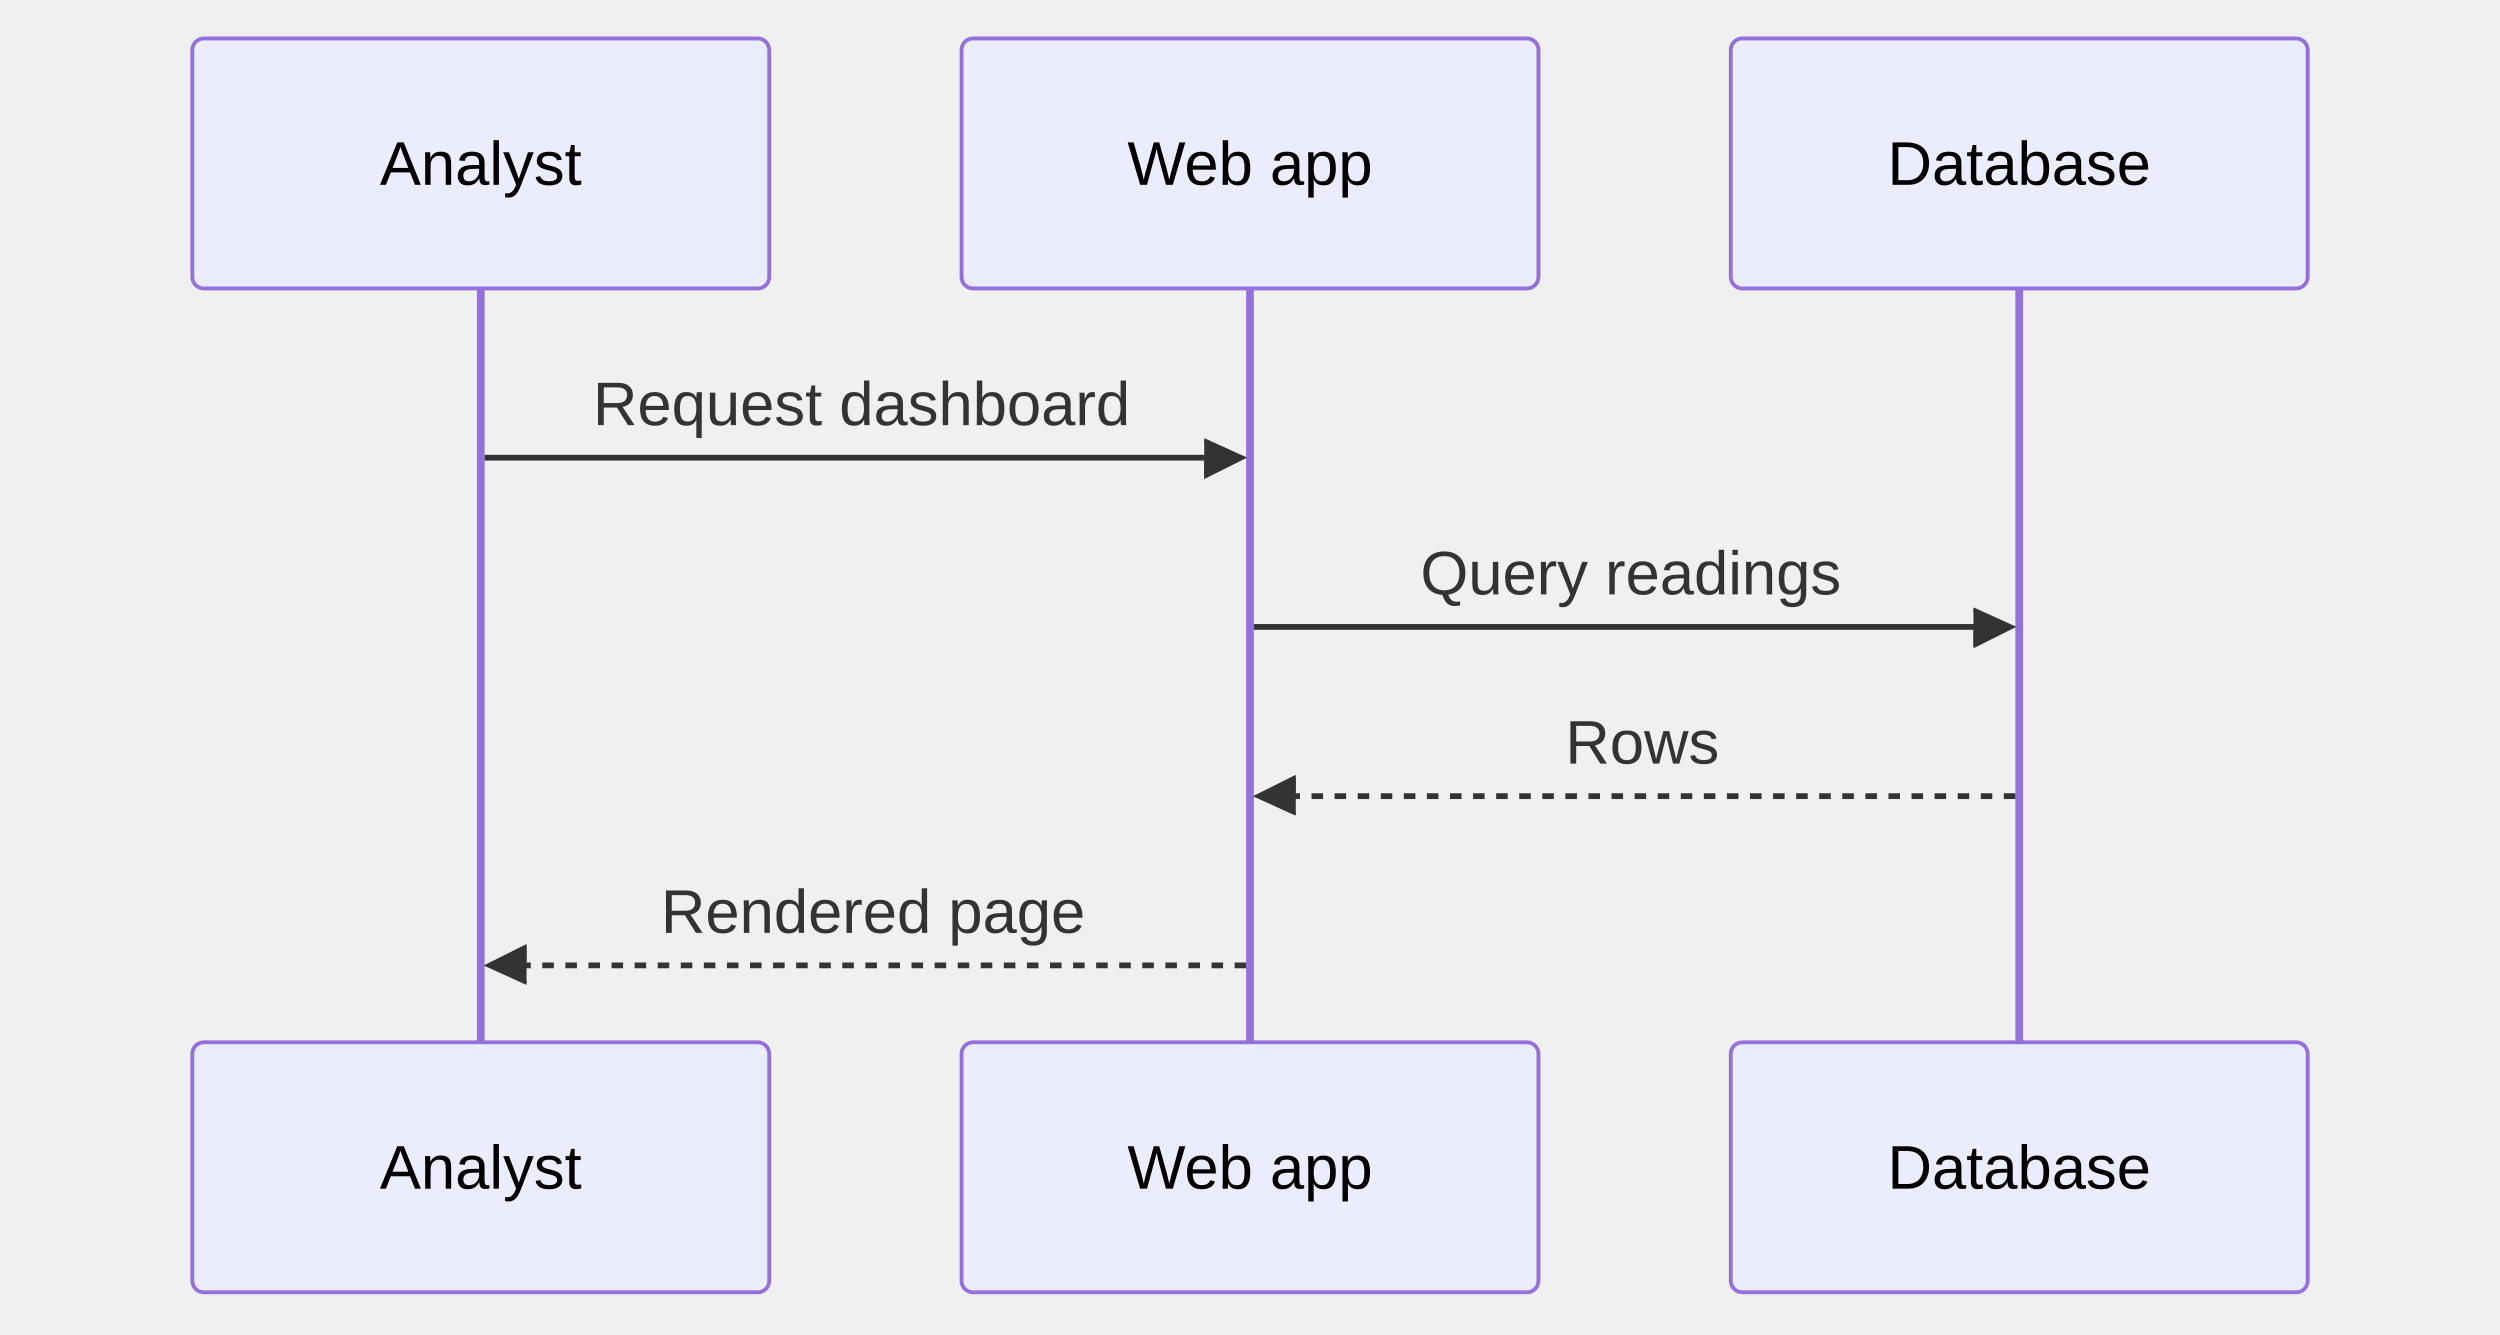
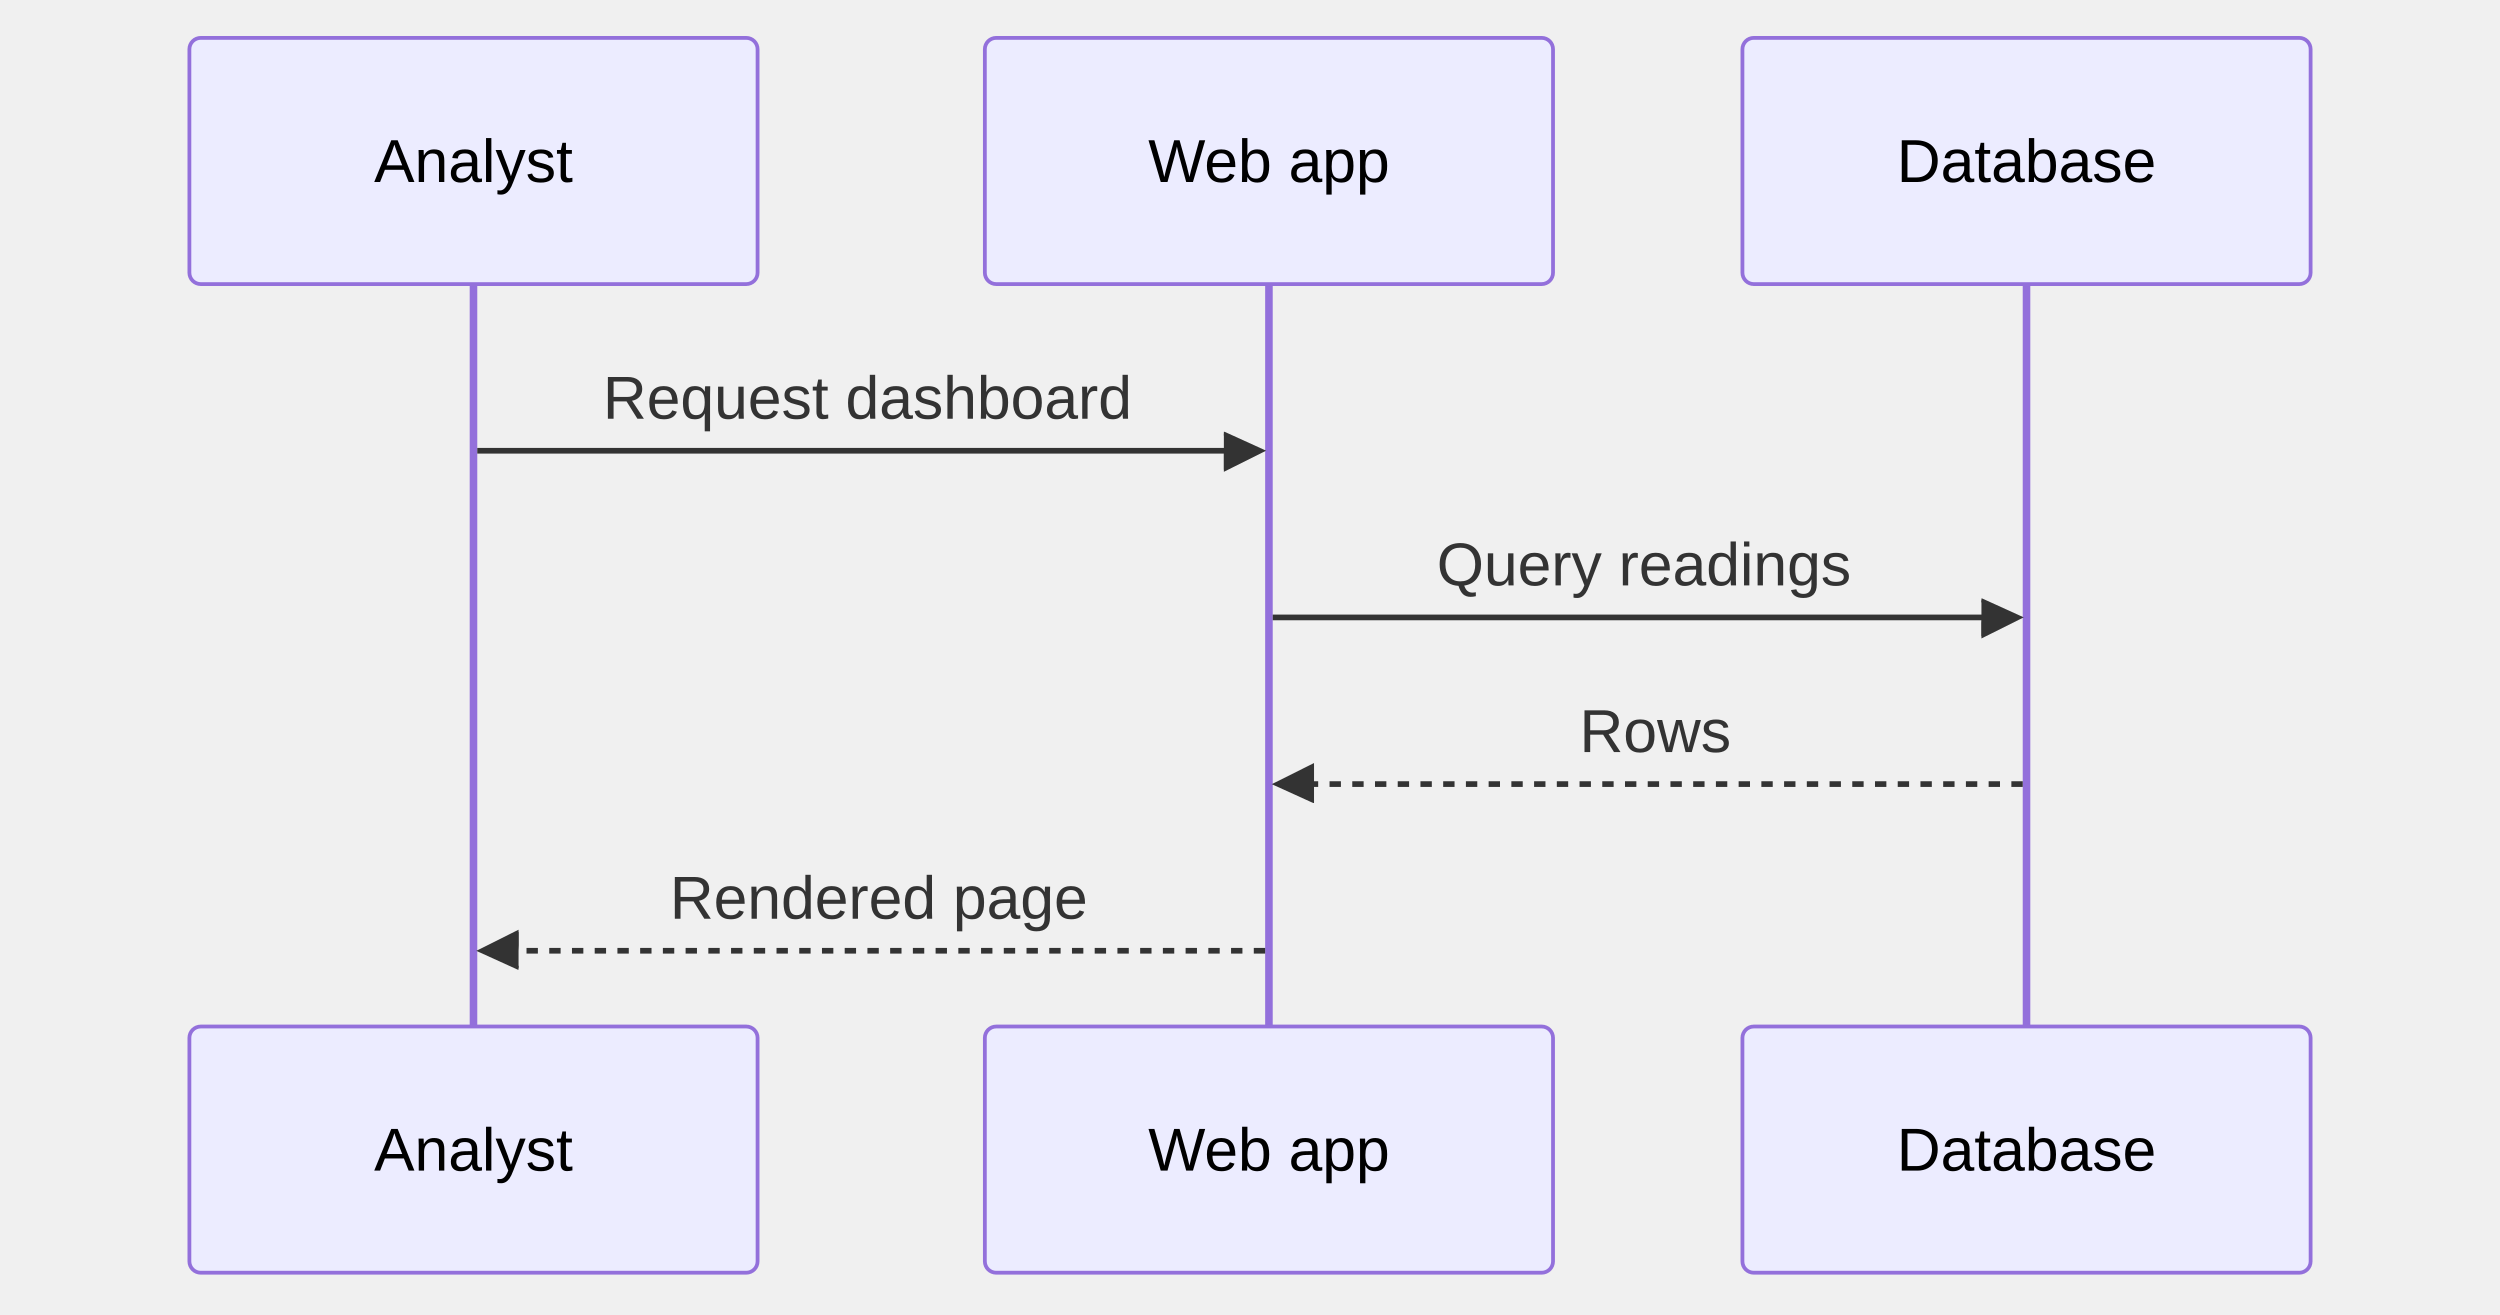
- <svg xmlns="http://www.w3.org/2000/svg" id="my-svg" width="100%" style="max-width: 650px; background-color: white;" viewBox="-50 -10 650 347" role="graphics-document document" aria-roledescription="sequence">
+ <svg xmlns="http://www.w3.org/2000/svg" id="my-svg" width="100%" style="max-width: 660px; background-color: white;" viewBox="-50 -10 660 347" role="graphics-document document" aria-roledescription="sequence">
  <g>
-     <rect x="400" y="261" fill="#eaeaea" stroke="#666" width="150" height="65" name="D" rx="3" ry="3" class="actor actor-bottom" />
-     <text x="475" y="293.5" dominant-baseline="central" alignment-baseline="central" class="actor actor-box" style="text-anchor: middle; font-size: 16px; font-weight: 400;">
-       <tspan x="475" dy="0">Database</tspan>
+     <rect x="410" y="261" fill="#eaeaea" stroke="#666" width="150" height="65" name="D" rx="3" ry="3" class="actor actor-bottom" />
+     <text x="485" y="293.5" dominant-baseline="central" alignment-baseline="central" class="actor actor-box" style="text-anchor: middle; font-size: 16px; font-weight: 400; font-family: Arial;">
+       <tspan x="485" dy="0">Database</tspan>
    </text>
  </g>
  <g>
-     <rect x="200" y="261" fill="#eaeaea" stroke="#666" width="150" height="65" name="W" rx="3" ry="3" class="actor actor-bottom" />
-     <text x="275" y="293.5" dominant-baseline="central" alignment-baseline="central" class="actor actor-box" style="text-anchor: middle; font-size: 16px; font-weight: 400;">
-       <tspan x="275" dy="0">Web app</tspan>
+     <rect x="210" y="261" fill="#eaeaea" stroke="#666" width="150" height="65" name="W" rx="3" ry="3" class="actor actor-bottom" />
+     <text x="285" y="293.5" dominant-baseline="central" alignment-baseline="central" class="actor actor-box" style="text-anchor: middle; font-size: 16px; font-weight: 400; font-family: Arial;">
+       <tspan x="285" dy="0">Web app</tspan>
    </text>
  </g>
  <g>
    <rect x="0" y="261" fill="#eaeaea" stroke="#666" width="150" height="65" name="A" rx="3" ry="3" class="actor actor-bottom" />
-     <text x="75" y="293.5" dominant-baseline="central" alignment-baseline="central" class="actor actor-box" style="text-anchor: middle; font-size: 16px; font-weight: 400;">
+     <text x="75" y="293.5" dominant-baseline="central" alignment-baseline="central" class="actor actor-box" style="text-anchor: middle; font-size: 16px; font-weight: 400; font-family: Arial;">
      <tspan x="75" dy="0">Analyst</tspan>
    </text>
  </g>
  <g>
-     <line id="actor2" x1="475" y1="65" x2="475" y2="261" class="actor-line 200" stroke-width="0.5px" stroke="#999" name="D" data-et="life-line" data-id="D" />
+     <line id="actor2" x1="485" y1="65" x2="485" y2="261" class="actor-line 200" stroke-width="0.5px" stroke="#999" name="D" data-et="life-line" data-id="D" />
    <g id="root-2" data-et="participant" data-type="participant" data-id="D">
-       <rect x="400" y="0" fill="#eaeaea" stroke="#666" width="150" height="65" name="D" rx="3" ry="3" class="actor actor-top" />
-       <text x="475" y="32.5" dominant-baseline="central" alignment-baseline="central" class="actor actor-box" style="text-anchor: middle; font-size: 16px; font-weight: 400;">
-         <tspan x="475" dy="0">Database</tspan>
+       <rect x="410" y="0" fill="#eaeaea" stroke="#666" width="150" height="65" name="D" rx="3" ry="3" class="actor actor-top" />
+       <text x="485" y="32.5" dominant-baseline="central" alignment-baseline="central" class="actor actor-box" style="text-anchor: middle; font-size: 16px; font-weight: 400; font-family: Arial;">
+         <tspan x="485" dy="0">Database</tspan>
      </text>
    </g>
  </g>
  <g>
-     <line id="actor1" x1="275" y1="65" x2="275" y2="261" class="actor-line 200" stroke-width="0.5px" stroke="#999" name="W" data-et="life-line" data-id="W" />
+     <line id="actor1" x1="285" y1="65" x2="285" y2="261" class="actor-line 200" stroke-width="0.5px" stroke="#999" name="W" data-et="life-line" data-id="W" />
    <g id="root-1" data-et="participant" data-type="participant" data-id="W">
-       <rect x="200" y="0" fill="#eaeaea" stroke="#666" width="150" height="65" name="W" rx="3" ry="3" class="actor actor-top" />
-       <text x="275" y="32.5" dominant-baseline="central" alignment-baseline="central" class="actor actor-box" style="text-anchor: middle; font-size: 16px; font-weight: 400;">
-         <tspan x="275" dy="0">Web app</tspan>
+       <rect x="210" y="0" fill="#eaeaea" stroke="#666" width="150" height="65" name="W" rx="3" ry="3" class="actor actor-top" />
+       <text x="285" y="32.5" dominant-baseline="central" alignment-baseline="central" class="actor actor-box" style="text-anchor: middle; font-size: 16px; font-weight: 400; font-family: Arial;">
+         <tspan x="285" dy="0">Web app</tspan>
      </text>
    </g>
  </g>
  <g>
    <line id="actor0" x1="75" y1="65" x2="75" y2="261" class="actor-line 200" stroke-width="0.5px" stroke="#999" name="A" data-et="life-line" data-id="A" />
    <g id="root-0" data-et="participant" data-type="participant" data-id="A">
      <rect x="0" y="0" fill="#eaeaea" stroke="#666" width="150" height="65" name="A" rx="3" ry="3" class="actor actor-top" />
-       <text x="75" y="32.5" dominant-baseline="central" alignment-baseline="central" class="actor actor-box" style="text-anchor: middle; font-size: 16px; font-weight: 400;">
+       <text x="75" y="32.5" dominant-baseline="central" alignment-baseline="central" class="actor actor-box" style="text-anchor: middle; font-size: 16px; font-weight: 400; font-family: Arial;">
        <tspan x="75" dy="0">Analyst</tspan>
      </text>
    </g>
  </g>
-   <style>#my-svg{font-family:"trebuchet ms",verdana,arial,sans-serif;font-size:16px;fill:#333;}@keyframes edge-animation-frame{from{stroke-dashoffset:0;}}@keyframes dash{to{stroke-dashoffset:0;}}#my-svg .edge-animation-slow{stroke-dasharray:9,5!important;stroke-dashoffset:900;animation:dash 50s linear infinite;stroke-linecap:round;}#my-svg .edge-animation-fast{stroke-dasharray:9,5!important;stroke-dashoffset:900;animation:dash 20s linear infinite;stroke-linecap:round;}#my-svg .error-icon{fill:#552222;}#my-svg .error-text{fill:#552222;stroke:#552222;}#my-svg .edge-thickness-normal{stroke-width:1px;}#my-svg .edge-thickness-thick{stroke-width:3.5px;}#my-svg .edge-pattern-solid{stroke-dasharray:0;}#my-svg .edge-thickness-invisible{stroke-width:0;fill:none;}#my-svg .edge-pattern-dashed{stroke-dasharray:3;}#my-svg .edge-pattern-dotted{stroke-dasharray:2;}#my-svg .marker{fill:#333333;stroke:#333333;}#my-svg .marker.cross{stroke:#333333;}#my-svg svg{font-family:"trebuchet ms",verdana,arial,sans-serif;font-size:16px;}#my-svg p{margin:0;}#my-svg .actor{stroke:#9370DB;fill:#ECECFF;stroke-width:1;}#my-svg rect.actor.outer-path[data-look="neo"]{filter:drop-shadow(1px 2px 2px rgba(185, 185, 185, 1));}#my-svg rect.note[data-look="neo"]{stroke:#aaaa33;fill:#fff5ad;filter:drop-shadow(1px 2px 2px rgba(185, 185, 185, 1));}#my-svg text.actor&gt;tspan{fill:black;stroke:none;}#my-svg .actor-line{stroke:#9370DB;}#my-svg .innerArc{stroke-width:1.5;stroke-dasharray:none;}#my-svg .messageLine0{stroke-width:1.5;stroke-dasharray:none;stroke:#333;}#my-svg .messageLine1{stroke-width:1.5;stroke-dasharray:2,2;stroke:#333;}#my-svg [id$="-arrowhead"] path{fill:#333;stroke:#333;}#my-svg .sequenceNumber{fill:white;}#my-svg [id$="-sequencenumber"]{fill:#333;}#my-svg [id$="-crosshead"] path{fill:#333;stroke:#333;}#my-svg .messageText{fill:#333;stroke:none;}#my-svg .labelBox{stroke:#9370DB;fill:#ECECFF;filter:none;}#my-svg .labelText,#my-svg .labelText&gt;tspan{fill:black;stroke:none;}#my-svg .loopText,#my-svg .loopText&gt;tspan{fill:black;stroke:none;}#my-svg .sectionTitle,#my-svg .sectionTitle&gt;tspan{fill:black;stroke:none;}#my-svg .loopLine{stroke-width:2px;stroke-dasharray:2,2;stroke:#9370DB;fill:#9370DB;}#my-svg .note{stroke:#aaaa33;fill:#fff5ad;}#my-svg .noteText,#my-svg .noteText&gt;tspan{fill:black;stroke:none;font-weight:normal;}#my-svg .activation0{fill:#f4f4f4;stroke:#666;}#my-svg .activation1{fill:#f4f4f4;stroke:#666;}#my-svg .activation2{fill:#f4f4f4;stroke:#666;}#my-svg .actorPopupMenu{position:absolute;}#my-svg .actorPopupMenuPanel{position:absolute;fill:#ECECFF;box-shadow:0px 8px 16px 0px rgba(0,0,0,0.2);filter:drop-shadow(3px 5px 2px rgb(0 0 0 / 0.4));}#my-svg .actor-man circle,#my-svg line{fill:#ECECFF;stroke-width:2px;}#my-svg g rect.rect{filter:drop-shadow(1px 2px 2px rgba(185, 185, 185, 1));stroke:#9370DB;}#my-svg .node .neo-node{stroke:#9370DB;}#my-svg [data-look="neo"].node rect,#my-svg [data-look="neo"].cluster rect,#my-svg [data-look="neo"].node polygon{stroke:#9370DB;filter:drop-shadow(1px 2px 2px rgba(185, 185, 185, 1));}#my-svg [data-look="neo"].swimlane.cluster rect{filter:none;}#my-svg [data-look="neo"].node path{stroke:#9370DB;stroke-width:1px;}#my-svg [data-look="neo"].node .outer-path{filter:drop-shadow(1px 2px 2px rgba(185, 185, 185, 1));}#my-svg [data-look="neo"].node .neo-line path{stroke:#9370DB;filter:none;}#my-svg [data-look="neo"].node circle{stroke:#9370DB;filter:drop-shadow(1px 2px 2px rgba(185, 185, 185, 1));}#my-svg [data-look="neo"].node circle .state-start{fill:#000000;}#my-svg [data-look="neo"].icon-shape .icon{fill:#9370DB;filter:drop-shadow(1px 2px 2px rgba(185, 185, 185, 1));}#my-svg [data-look="neo"].icon-shape .icon-neo path{stroke:#9370DB;filter:drop-shadow(1px 2px 2px rgba(185, 185, 185, 1));}#my-svg :root{--mermaid-font-family:"trebuchet ms",verdana,arial,sans-serif;}</style>
+   <style>#my-svg{font-family:Arial;font-size:16px;fill:#333;}@keyframes edge-animation-frame{from{stroke-dashoffset:0;}}@keyframes dash{to{stroke-dashoffset:0;}}#my-svg .edge-animation-slow{stroke-dasharray:9,5!important;stroke-dashoffset:900;animation:dash 50s linear infinite;stroke-linecap:round;}#my-svg .edge-animation-fast{stroke-dasharray:9,5!important;stroke-dashoffset:900;animation:dash 20s linear infinite;stroke-linecap:round;}#my-svg .error-icon{fill:#552222;}#my-svg .error-text{fill:#552222;stroke:#552222;}#my-svg .edge-thickness-normal{stroke-width:1px;}#my-svg .edge-thickness-thick{stroke-width:3.5px;}#my-svg .edge-pattern-solid{stroke-dasharray:0;}#my-svg .edge-thickness-invisible{stroke-width:0;fill:none;}#my-svg .edge-pattern-dashed{stroke-dasharray:3;}#my-svg .edge-pattern-dotted{stroke-dasharray:2;}#my-svg .marker{fill:#333333;stroke:#333333;}#my-svg .marker.cross{stroke:#333333;}#my-svg svg{font-family:Arial;font-size:16px;}#my-svg p{margin:0;}#my-svg .actor{stroke:#9370DB;fill:#ECECFF;stroke-width:1;}#my-svg rect.actor.outer-path[data-look="neo"]{filter:drop-shadow(1px 2px 2px rgba(185, 185, 185, 1));}#my-svg rect.note[data-look="neo"]{stroke:#aaaa33;fill:#fff5ad;filter:drop-shadow(1px 2px 2px rgba(185, 185, 185, 1));}#my-svg text.actor&gt;tspan{fill:black;stroke:none;}#my-svg .actor-line{stroke:#9370DB;}#my-svg .innerArc{stroke-width:1.5;stroke-dasharray:none;}#my-svg .messageLine0{stroke-width:1.5;stroke-dasharray:none;stroke:#333;}#my-svg .messageLine1{stroke-width:1.5;stroke-dasharray:2,2;stroke:#333;}#my-svg [id$="-arrowhead"] path{fill:#333;stroke:#333;}#my-svg .sequenceNumber{fill:white;}#my-svg [id$="-sequencenumber"]{fill:#333;}#my-svg [id$="-crosshead"] path{fill:#333;stroke:#333;}#my-svg .messageText{fill:#333;stroke:none;}#my-svg .labelBox{stroke:#9370DB;fill:#ECECFF;filter:none;}#my-svg .labelText,#my-svg .labelText&gt;tspan{fill:black;stroke:none;}#my-svg .loopText,#my-svg .loopText&gt;tspan{fill:black;stroke:none;}#my-svg .sectionTitle,#my-svg .sectionTitle&gt;tspan{fill:black;stroke:none;}#my-svg .loopLine{stroke-width:2px;stroke-dasharray:2,2;stroke:#9370DB;fill:#9370DB;}#my-svg .note{stroke:#aaaa33;fill:#fff5ad;}#my-svg .noteText,#my-svg .noteText&gt;tspan{fill:black;stroke:none;font-weight:normal;}#my-svg .activation0{fill:#f4f4f4;stroke:#666;}#my-svg .activation1{fill:#f4f4f4;stroke:#666;}#my-svg .activation2{fill:#f4f4f4;stroke:#666;}#my-svg .actorPopupMenu{position:absolute;}#my-svg .actorPopupMenuPanel{position:absolute;fill:#ECECFF;box-shadow:0px 8px 16px 0px rgba(0,0,0,0.2);filter:drop-shadow(3px 5px 2px rgb(0 0 0 / 0.4));}#my-svg .actor-man circle,#my-svg line{fill:#ECECFF;stroke-width:2px;}#my-svg g rect.rect{filter:drop-shadow(1px 2px 2px rgba(185, 185, 185, 1));stroke:#9370DB;}#my-svg .node .neo-node{stroke:#9370DB;}#my-svg [data-look="neo"].node rect,#my-svg [data-look="neo"].cluster rect,#my-svg [data-look="neo"].node polygon{stroke:#9370DB;filter:drop-shadow(1px 2px 2px rgba(185, 185, 185, 1));}#my-svg [data-look="neo"].swimlane.cluster rect{filter:none;}#my-svg [data-look="neo"].node path{stroke:#9370DB;stroke-width:1px;}#my-svg [data-look="neo"].node .outer-path{filter:drop-shadow(1px 2px 2px rgba(185, 185, 185, 1));}#my-svg [data-look="neo"].node .neo-line path{stroke:#9370DB;filter:none;}#my-svg [data-look="neo"].node circle{stroke:#9370DB;filter:drop-shadow(1px 2px 2px rgba(185, 185, 185, 1));}#my-svg [data-look="neo"].node circle .state-start{fill:#000000;}#my-svg [data-look="neo"].icon-shape .icon{fill:#9370DB;filter:drop-shadow(1px 2px 2px rgba(185, 185, 185, 1));}#my-svg [data-look="neo"].icon-shape .icon-neo path{stroke:#9370DB;filter:drop-shadow(1px 2px 2px rgba(185, 185, 185, 1));}#my-svg :root{--mermaid-font-family:Arial;}</style>
  <g />
  <defs>
    <symbol id="my-svg-computer" width="24" height="24">
      <path transform="scale(.5)" d="M2 2v13h20v-13h-20zm18 11h-16v-9h16v9zm-10.228 6l.466-1h3.524l.467 1h-4.457zm14.228 3h-24l2-6h2.104l-1.33 4h18.45l-1.297-4h2.073l2 6zm-5-10h-14v-7h14v7z" />
    </symbol>
  </defs>
  <defs>
    <symbol id="my-svg-database" fill-rule="evenodd" clip-rule="evenodd">
      <path transform="scale(.5)" d="M12.258.001l.256.004.255.005.253.008.251.01.249.012.247.015.246.016.242.019.241.02.239.023.236.024.233.027.231.028.229.031.225.032.223.034.22.036.217.038.214.04.211.041.208.043.205.045.201.046.198.048.194.05.191.051.187.053.183.054.18.056.175.057.172.059.168.06.163.061.16.063.155.064.15.066.074.033.073.033.071.034.07.034.069.035.068.035.067.035.066.035.064.036.064.036.062.036.06.036.06.037.058.037.058.037.055.038.055.038.053.038.052.038.051.039.05.039.048.039.047.039.045.04.044.04.043.04.041.04.04.041.039.041.037.041.036.041.034.041.033.042.032.042.03.042.029.042.027.042.026.043.024.043.023.043.021.043.02.043.018.044.017.043.015.044.013.044.012.044.011.045.009.044.007.045.006.045.004.045.002.045.001.045v17l-.001.045-.002.045-.004.045-.006.045-.007.045-.009.044-.011.045-.012.044-.013.044-.015.044-.017.043-.018.044-.02.043-.021.043-.023.043-.024.043-.026.043-.027.042-.029.042-.03.042-.032.042-.033.042-.034.041-.036.041-.037.041-.039.041-.04.041-.041.04-.043.04-.044.04-.045.04-.047.039-.048.039-.05.039-.051.039-.052.038-.053.038-.055.038-.055.038-.058.037-.058.037-.06.037-.06.036-.062.036-.064.036-.064.036-.066.035-.067.035-.068.035-.069.035-.07.034-.071.034-.073.033-.074.033-.15.066-.155.064-.16.063-.163.061-.168.06-.172.059-.175.057-.18.056-.183.054-.187.053-.191.051-.194.05-.198.048-.201.046-.205.045-.208.043-.211.041-.214.04-.217.038-.22.036-.223.034-.225.032-.229.031-.231.028-.233.027-.236.024-.239.023-.241.02-.242.019-.246.016-.247.015-.249.012-.251.01-.253.008-.255.005-.256.004-.258.001-.258-.001-.256-.004-.255-.005-.253-.008-.251-.01-.249-.012-.247-.015-.245-.016-.243-.019-.241-.02-.238-.023-.236-.024-.234-.027-.231-.028-.228-.031-.226-.032-.223-.034-.22-.036-.217-.038-.214-.04-.211-.041-.208-.043-.204-.045-.201-.046-.198-.048-.195-.05-.19-.051-.187-.053-.184-.054-.179-.056-.176-.057-.172-.059-.167-.06-.164-.061-.159-.063-.155-.064-.151-.066-.074-.033-.072-.033-.072-.034-.07-.034-.069-.035-.068-.035-.067-.035-.066-.035-.064-.036-.063-.036-.062-.036-.061-.036-.06-.037-.058-.037-.057-.037-.056-.038-.055-.038-.053-.038-.052-.038-.051-.039-.049-.039-.049-.039-.046-.039-.046-.04-.044-.04-.043-.04-.041-.04-.04-.041-.039-.041-.037-.041-.036-.041-.034-.041-.033-.042-.032-.042-.03-.042-.029-.042-.027-.042-.026-.043-.024-.043-.023-.043-.021-.043-.02-.043-.018-.044-.017-.043-.015-.044-.013-.044-.012-.044-.011-.045-.009-.044-.007-.045-.006-.045-.004-.045-.002-.045-.001-.045v-17l.001-.045.002-.045.004-.045.006-.045.007-.045.009-.044.011-.045.012-.044.013-.044.015-.044.017-.043.018-.044.02-.043.021-.043.023-.043.024-.043.026-.043.027-.042.029-.042.03-.042.032-.042.033-.042.034-.041.036-.041.037-.041.039-.041.04-.041.041-.04.043-.04.044-.04.046-.04.046-.039.049-.039.049-.039.051-.039.052-.038.053-.038.055-.038.056-.038.057-.037.058-.037.06-.037.061-.036.062-.036.063-.036.064-.036.066-.035.067-.035.068-.035.069-.035.07-.034.072-.034.072-.033.074-.033.151-.066.155-.064.159-.063.164-.061.167-.06.172-.059.176-.057.179-.056.184-.054.187-.053.19-.051.195-.05.198-.048.201-.046.204-.045.208-.043.211-.041.214-.04.217-.038.22-.036.223-.034.226-.032.228-.031.231-.028.234-.027.236-.024.238-.023.241-.02.243-.019.245-.016.247-.015.249-.012.251-.01.253-.008.255-.005.256-.004.258-.001.258.001zm-9.258 20.499v.01l.001.021.003.021.004.022.005.021.006.022.007.022.009.023.01.022.011.023.012.023.013.023.015.023.016.024.017.023.018.024.019.024.021.024.022.025.023.024.024.025.052.049.056.05.061.051.066.051.07.051.075.051.079.052.084.052.088.052.092.052.097.052.102.051.105.052.11.052.114.051.119.051.123.051.127.05.131.05.135.05.139.048.144.049.147.047.152.047.155.047.16.045.163.045.167.043.171.043.176.041.178.041.183.039.187.039.19.037.194.035.197.035.202.033.204.031.209.03.212.029.216.027.219.025.222.024.226.021.23.02.233.018.236.016.24.015.243.012.246.01.249.008.253.005.256.004.259.001.26-.001.257-.004.254-.005.25-.008.247-.011.244-.012.241-.014.237-.016.233-.018.231-.021.226-.021.224-.024.22-.026.216-.027.212-.028.21-.031.205-.031.202-.034.198-.034.194-.036.191-.037.187-.039.183-.04.179-.04.175-.042.172-.043.168-.044.163-.045.16-.046.155-.046.152-.047.148-.048.143-.049.139-.049.136-.05.131-.05.126-.05.123-.051.118-.052.114-.051.11-.052.106-.052.101-.052.096-.052.092-.052.088-.053.083-.051.079-.052.074-.052.07-.051.065-.051.06-.051.056-.05.051-.05.023-.024.023-.025.021-.024.02-.024.019-.024.018-.024.017-.024.015-.023.014-.024.013-.023.012-.023.01-.023.01-.022.008-.022.006-.022.006-.022.004-.022.004-.021.001-.021.001-.021v-4.127l-.077.055-.08.053-.083.054-.085.053-.087.052-.09.052-.093.051-.095.05-.097.05-.1.049-.102.049-.105.048-.106.047-.109.047-.111.046-.114.045-.115.045-.118.044-.12.043-.122.042-.124.042-.126.041-.128.04-.13.04-.132.038-.134.038-.135.037-.138.037-.139.035-.142.035-.143.034-.144.033-.147.032-.148.031-.15.03-.151.03-.153.029-.154.027-.156.027-.158.026-.159.025-.161.024-.162.023-.163.022-.165.021-.166.02-.167.019-.169.018-.169.017-.171.016-.173.015-.173.014-.175.013-.175.012-.177.011-.178.01-.179.008-.179.008-.181.006-.182.005-.182.004-.184.003-.184.002h-.37l-.184-.002-.184-.003-.182-.004-.182-.005-.181-.006-.179-.008-.179-.008-.178-.01-.176-.011-.176-.012-.175-.013-.173-.014-.172-.015-.171-.016-.17-.017-.169-.018-.167-.019-.166-.02-.165-.021-.163-.022-.162-.023-.161-.024-.159-.025-.157-.026-.156-.027-.155-.027-.153-.029-.151-.03-.15-.03-.148-.031-.146-.032-.145-.033-.143-.034-.141-.035-.14-.035-.137-.037-.136-.037-.134-.038-.132-.038-.13-.04-.128-.04-.126-.041-.124-.042-.122-.042-.12-.044-.117-.043-.116-.045-.113-.045-.112-.046-.109-.047-.106-.047-.105-.048-.102-.049-.1-.049-.097-.05-.095-.05-.093-.052-.09-.051-.087-.052-.085-.053-.083-.054-.08-.054-.077-.054v4.127zm0-5.654v.011l.001.021.003.021.004.021.005.022.006.022.007.022.009.022.01.022.011.023.012.023.013.023.015.024.016.023.017.024.018.024.019.024.021.024.022.024.023.025.024.024.052.05.056.05.061.05.066.051.07.051.075.052.079.051.084.052.088.052.092.052.097.052.102.052.105.052.11.051.114.051.119.052.123.05.127.051.131.05.135.049.139.049.144.048.147.048.152.047.155.046.16.045.163.045.167.044.171.042.176.042.178.04.183.04.187.038.19.037.194.036.197.034.202.033.204.032.209.03.212.028.216.027.219.025.222.024.226.022.23.02.233.018.236.016.24.014.243.012.246.01.249.008.253.006.256.003.259.001.26-.001.257-.003.254-.006.25-.008.247-.01.244-.012.241-.015.237-.016.233-.018.231-.02.226-.022.224-.024.22-.025.216-.027.212-.029.21-.03.205-.032.202-.033.198-.035.194-.036.191-.037.187-.039.183-.039.179-.041.175-.042.172-.043.168-.044.163-.045.16-.045.155-.047.152-.047.148-.048.143-.048.139-.05.136-.049.131-.05.126-.051.123-.051.118-.051.114-.052.11-.052.106-.052.101-.052.096-.052.092-.052.088-.052.083-.052.079-.052.074-.051.07-.052.065-.051.06-.05.056-.051.051-.049.023-.025.023-.024.021-.025.02-.024.019-.024.018-.024.017-.024.015-.023.014-.023.013-.024.012-.022.01-.023.01-.023.008-.022.006-.022.006-.022.004-.021.004-.022.001-.021.001-.021v-4.139l-.077.054-.08.054-.083.054-.085.052-.087.053-.09.051-.093.051-.095.051-.097.05-.1.049-.102.049-.105.048-.106.047-.109.047-.111.046-.114.045-.115.044-.118.044-.12.044-.122.042-.124.042-.126.041-.128.04-.13.039-.132.039-.134.038-.135.037-.138.036-.139.036-.142.035-.143.033-.144.033-.147.033-.148.031-.15.03-.151.03-.153.028-.154.028-.156.027-.158.026-.159.025-.161.024-.162.023-.163.022-.165.021-.166.02-.167.019-.169.018-.169.017-.171.016-.173.015-.173.014-.175.013-.175.012-.177.011-.178.009-.179.009-.179.007-.181.007-.182.005-.182.004-.184.003-.184.002h-.37l-.184-.002-.184-.003-.182-.004-.182-.005-.181-.007-.179-.007-.179-.009-.178-.009-.176-.011-.176-.012-.175-.013-.173-.014-.172-.015-.171-.016-.17-.017-.169-.018-.167-.019-.166-.02-.165-.021-.163-.022-.162-.023-.161-.024-.159-.025-.157-.026-.156-.027-.155-.028-.153-.028-.151-.03-.15-.03-.148-.031-.146-.033-.145-.033-.143-.033-.141-.035-.14-.036-.137-.036-.136-.037-.134-.038-.132-.039-.13-.039-.128-.04-.126-.041-.124-.042-.122-.043-.12-.043-.117-.044-.116-.044-.113-.046-.112-.046-.109-.046-.106-.047-.105-.048-.102-.049-.1-.049-.097-.05-.095-.051-.093-.051-.09-.051-.087-.053-.085-.052-.083-.054-.08-.054-.077-.054v4.139zm0-5.666v.011l.001.02.003.022.004.021.005.022.006.021.007.022.009.023.01.022.011.023.012.023.013.023.015.023.016.024.017.024.018.023.019.024.021.025.022.024.023.024.024.025.052.05.056.05.061.05.066.051.07.051.075.052.079.051.084.052.088.052.092.052.097.052.102.052.105.051.11.052.114.051.119.051.123.051.127.05.131.05.135.05.139.049.144.048.147.048.152.047.155.046.16.045.163.045.167.043.171.043.176.042.178.04.183.04.187.038.19.037.194.036.197.034.202.033.204.032.209.03.212.028.216.027.219.025.222.024.226.021.23.02.233.018.236.017.24.014.243.012.246.01.249.008.253.006.256.003.259.001.26-.001.257-.003.254-.006.25-.008.247-.01.244-.013.241-.014.237-.016.233-.018.231-.02.226-.022.224-.024.22-.025.216-.027.212-.029.21-.03.205-.032.202-.033.198-.035.194-.036.191-.037.187-.039.183-.039.179-.041.175-.042.172-.043.168-.044.163-.045.16-.045.155-.047.152-.047.148-.048.143-.049.139-.049.136-.049.131-.051.126-.05.123-.051.118-.052.114-.051.11-.052.106-.052.101-.052.096-.052.092-.052.088-.052.083-.052.079-.052.074-.052.07-.051.065-.051.06-.051.056-.05.051-.049.023-.025.023-.025.021-.024.02-.024.019-.024.018-.024.017-.024.015-.023.014-.024.013-.023.012-.023.01-.022.01-.023.008-.022.006-.022.006-.022.004-.022.004-.021.001-.021.001-.021v-4.153l-.077.054-.08.054-.083.053-.085.053-.087.053-.09.051-.093.051-.095.051-.097.05-.1.049-.102.048-.105.048-.106.048-.109.046-.111.046-.114.046-.115.044-.118.044-.12.043-.122.043-.124.042-.126.041-.128.04-.13.039-.132.039-.134.038-.135.037-.138.036-.139.036-.142.034-.143.034-.144.033-.147.032-.148.032-.15.03-.151.03-.153.028-.154.028-.156.027-.158.026-.159.024-.161.024-.162.023-.163.023-.165.021-.166.02-.167.019-.169.018-.169.017-.171.016-.173.015-.173.014-.175.013-.175.012-.177.01-.178.01-.179.009-.179.007-.181.006-.182.006-.182.004-.184.003-.184.001-.185.001-.185-.001-.184-.001-.184-.003-.182-.004-.182-.006-.181-.006-.179-.007-.179-.009-.178-.01-.176-.01-.176-.012-.175-.013-.173-.014-.172-.015-.171-.016-.17-.017-.169-.018-.167-.019-.166-.02-.165-.021-.163-.023-.162-.023-.161-.024-.159-.024-.157-.026-.156-.027-.155-.028-.153-.028-.151-.03-.15-.03-.148-.032-.146-.032-.145-.033-.143-.034-.141-.034-.14-.036-.137-.036-.136-.037-.134-.038-.132-.039-.13-.039-.128-.041-.126-.041-.124-.041-.122-.043-.12-.043-.117-.044-.116-.044-.113-.046-.112-.046-.109-.046-.106-.048-.105-.048-.102-.048-.1-.05-.097-.049-.095-.051-.093-.051-.09-.052-.087-.052-.085-.053-.083-.053-.08-.054-.077-.054v4.153zm8.74-8.179l-.257.004-.254.005-.25.008-.247.011-.244.012-.241.014-.237.016-.233.018-.231.021-.226.022-.224.023-.22.026-.216.027-.212.028-.21.031-.205.032-.202.033-.198.034-.194.036-.191.038-.187.038-.183.04-.179.041-.175.042-.172.043-.168.043-.163.045-.16.046-.155.046-.152.048-.148.048-.143.048-.139.049-.136.05-.131.05-.126.051-.123.051-.118.051-.114.052-.11.052-.106.052-.101.052-.096.052-.092.052-.088.052-.083.052-.079.052-.074.051-.07.052-.065.051-.06.05-.056.05-.051.05-.023.025-.023.024-.021.024-.02.025-.019.024-.018.024-.017.023-.015.024-.014.023-.013.023-.012.023-.01.023-.01.022-.008.022-.006.023-.006.021-.004.022-.004.021-.001.021-.001.021.001.021.001.021.004.021.004.022.006.021.006.023.008.022.01.022.01.023.012.023.013.023.014.023.015.024.017.023.018.024.019.024.02.025.021.024.023.024.023.025.051.05.056.05.06.05.065.051.07.052.074.051.079.052.083.052.088.052.092.052.096.052.101.052.106.052.11.052.114.052.118.051.123.051.126.051.131.05.136.05.139.049.143.048.148.048.152.048.155.046.16.046.163.045.168.043.172.043.175.042.179.041.183.04.187.038.191.038.194.036.198.034.202.033.205.032.21.031.212.028.216.027.22.026.224.023.226.022.231.021.233.018.237.016.241.014.244.012.247.011.25.008.254.005.257.004.26.001.26-.001.257-.004.254-.005.25-.008.247-.011.244-.012.241-.014.237-.016.233-.018.231-.021.226-.022.224-.023.22-.026.216-.027.212-.028.21-.031.205-.032.202-.033.198-.034.194-.036.191-.038.187-.038.183-.04.179-.041.175-.042.172-.043.168-.043.163-.045.16-.046.155-.046.152-.048.148-.048.143-.048.139-.049.136-.05.131-.05.126-.051.123-.051.118-.051.114-.052.11-.052.106-.052.101-.052.096-.052.092-.052.088-.052.083-.052.079-.052.074-.051.07-.052.065-.051.06-.05.056-.05.051-.05.023-.025.023-.024.021-.024.02-.025.019-.024.018-.024.017-.023.015-.024.014-.023.013-.023.012-.023.01-.023.01-.022.008-.022.006-.023.006-.021.004-.022.004-.021.001-.021.001-.021-.001-.021-.001-.021-.004-.021-.004-.022-.006-.021-.006-.023-.008-.022-.01-.022-.01-.023-.012-.023-.013-.023-.014-.023-.015-.024-.017-.023-.018-.024-.019-.024-.02-.025-.021-.024-.023-.024-.023-.025-.051-.05-.056-.05-.06-.05-.065-.051-.07-.052-.074-.051-.079-.052-.083-.052-.088-.052-.092-.052-.096-.052-.101-.052-.106-.052-.11-.052-.114-.052-.118-.051-.123-.051-.126-.051-.131-.05-.136-.05-.139-.049-.143-.048-.148-.048-.152-.048-.155-.046-.16-.046-.163-.045-.168-.043-.172-.043-.175-.042-.179-.041-.183-.04-.187-.038-.191-.038-.194-.036-.198-.034-.202-.033-.205-.032-.21-.031-.212-.028-.216-.027-.22-.026-.224-.023-.226-.022-.231-.021-.233-.018-.237-.016-.241-.014-.244-.012-.247-.011-.25-.008-.254-.005-.257-.004-.26-.001-.26.001z" />
    </symbol>
  </defs>
  <defs>
    <symbol id="my-svg-clock" width="24" height="24">
      <path transform="scale(.5)" d="M12 2c5.514 0 10 4.486 10 10s-4.486 10-10 10-10-4.486-10-10 4.486-10 10-10zm0-2c-6.627 0-12 5.373-12 12s5.373 12 12 12 12-5.373 12-12-5.373-12-12-12zm5.848 12.459c.202.038.202.333.001.372-1.907.361-6.045 1.111-6.547 1.111-.719 0-1.301-.582-1.301-1.301 0-.512.77-5.447 1.125-7.445.034-.192.312-.181.343.014l.985 6.238 5.394 1.011z" />
    </symbol>
  </defs>
  <defs>
    <marker id="my-svg-arrowhead" refX="7.9" refY="5" markerUnits="userSpaceOnUse" markerWidth="12" markerHeight="12" orient="auto-start-reverse">
      <path d="M -1 0 L 10 5 L 0 10 z" />
    </marker>
  </defs>
  <defs>
    <marker id="my-svg-crosshead" markerWidth="15" markerHeight="8" orient="auto" refX="4" refY="4.5">
      <path fill="none" stroke="#000000" stroke-width="1pt" d="M 1,2 L 6,7 M 6,2 L 1,7" style="stroke-dasharray: 0, 0;" />
    </marker>
  </defs>
  <defs>
    <marker id="my-svg-filled-head" refX="15.5" refY="7" markerWidth="20" markerHeight="28" orient="auto">
      <path d="M 18,7 L9,13 L14,7 L9,1 Z" />
    </marker>
  </defs>
  <defs>
    <marker id="my-svg-sequencenumber" refX="15" refY="15" markerWidth="60" markerHeight="40" orient="auto">
      <circle cx="15" cy="15" r="6" />
    </marker>
  </defs>
  <defs>
    <marker id="my-svg-solidTopArrowHead" refX="7.9" refY="7.25" markerUnits="userSpaceOnUse" markerWidth="12" markerHeight="12" orient="auto-start-reverse">
      <path d="M 0 0 L 10 8 L 0 8 z" />
    </marker>
  </defs>
  <defs>
    <marker id="my-svg-solidBottomArrowHead" refX="7.9" refY="0.75" markerUnits="userSpaceOnUse" markerWidth="12" markerHeight="12" orient="auto-start-reverse">
      <path d="M 0 0 L 10 0 L 0 8 z" />
    </marker>
  </defs>
  <defs>
    <marker id="my-svg-stickTopArrowHead" refX="7.5" refY="7" markerUnits="userSpaceOnUse" markerWidth="12" markerHeight="12" orient="auto-start-reverse">
      <path d="M 0 0 L 7 7" stroke="black" stroke-width="1.5" fill="none" />
    </marker>
  </defs>
  <defs>
    <marker id="my-svg-stickBottomArrowHead" refX="7.5" refY="0" markerUnits="userSpaceOnUse" markerWidth="12" markerHeight="12" orient="auto-start-reverse">
      <path d="M 0 7 L 7 0" stroke="black" stroke-width="1.5" fill="none" />
    </marker>
  </defs>
-   <text x="174" y="80" text-anchor="middle" dominant-baseline="middle" alignment-baseline="middle" class="messageText" dy="1em" style="font-size: 16px; font-weight: 400;">Request dashboard</text>
-   <line x1="76" y1="109" x2="271" y2="109" class="messageLine0" data-et="message" data-id="i0" data-from="A" data-to="W" stroke-width="2" stroke="none" marker-end="url(#my-svg-arrowhead)" style="fill: none;" />
-   <text x="374" y="124" text-anchor="middle" dominant-baseline="middle" alignment-baseline="middle" class="messageText" dy="1em" style="font-size: 16px; font-weight: 400;">Query readings</text>
-   <line x1="276" y1="153" x2="471" y2="153" class="messageLine0" data-et="message" data-id="i1" data-from="W" data-to="D" stroke-width="2" stroke="none" marker-end="url(#my-svg-arrowhead)" style="fill: none;" />
-   <text x="377" y="168" text-anchor="middle" dominant-baseline="middle" alignment-baseline="middle" class="messageText" dy="1em" style="font-size: 16px; font-weight: 400;">Rows</text>
-   <line x1="474" y1="197" x2="279" y2="197" class="messageLine1" data-et="message" data-id="i2" data-from="D" data-to="W" stroke-width="2" stroke="none" marker-end="url(#my-svg-arrowhead)" style="stroke-dasharray: 3, 3; fill: none;" />
-   <text x="177" y="212" text-anchor="middle" dominant-baseline="middle" alignment-baseline="middle" class="messageText" dy="1em" style="font-size: 16px; font-weight: 400;">Rendered page</text>
-   <line x1="274" y1="241" x2="79" y2="241" class="messageLine1" data-et="message" data-id="i3" data-from="W" data-to="A" stroke-width="2" stroke="none" marker-end="url(#my-svg-arrowhead)" style="stroke-dasharray: 3, 3; fill: none;" />
+   <text x="179" y="80" text-anchor="middle" dominant-baseline="middle" alignment-baseline="middle" class="messageText" dy="1em" style="font-family: Arial; font-size: 16px; font-weight: 400;">Request dashboard</text>
+   <line x1="76" y1="109" x2="281" y2="109" class="messageLine0" data-et="message" data-id="i0" data-from="A" data-to="W" stroke-width="2" stroke="none" marker-end="url(#my-svg-arrowhead)" style="fill: none;" />
+   <text x="384" y="124" text-anchor="middle" dominant-baseline="middle" alignment-baseline="middle" class="messageText" dy="1em" style="font-family: Arial; font-size: 16px; font-weight: 400;">Query readings</text>
+   <line x1="286" y1="153" x2="481" y2="153" class="messageLine0" data-et="message" data-id="i1" data-from="W" data-to="D" stroke-width="2" stroke="none" marker-end="url(#my-svg-arrowhead)" style="fill: none;" />
+   <text x="387" y="168" text-anchor="middle" dominant-baseline="middle" alignment-baseline="middle" class="messageText" dy="1em" style="font-family: Arial; font-size: 16px; font-weight: 400;">Rows</text>
+   <line x1="484" y1="197" x2="289" y2="197" class="messageLine1" data-et="message" data-id="i2" data-from="D" data-to="W" stroke-width="2" stroke="none" marker-end="url(#my-svg-arrowhead)" style="stroke-dasharray: 3, 3; fill: none;" />
+   <text x="182" y="212" text-anchor="middle" dominant-baseline="middle" alignment-baseline="middle" class="messageText" dy="1em" style="font-family: Arial; font-size: 16px; font-weight: 400;">Rendered page</text>
+   <line x1="284" y1="241" x2="79" y2="241" class="messageLine1" data-et="message" data-id="i3" data-from="W" data-to="A" stroke-width="2" stroke="none" marker-end="url(#my-svg-arrowhead)" style="stroke-dasharray: 3, 3; fill: none;" />
</svg>
